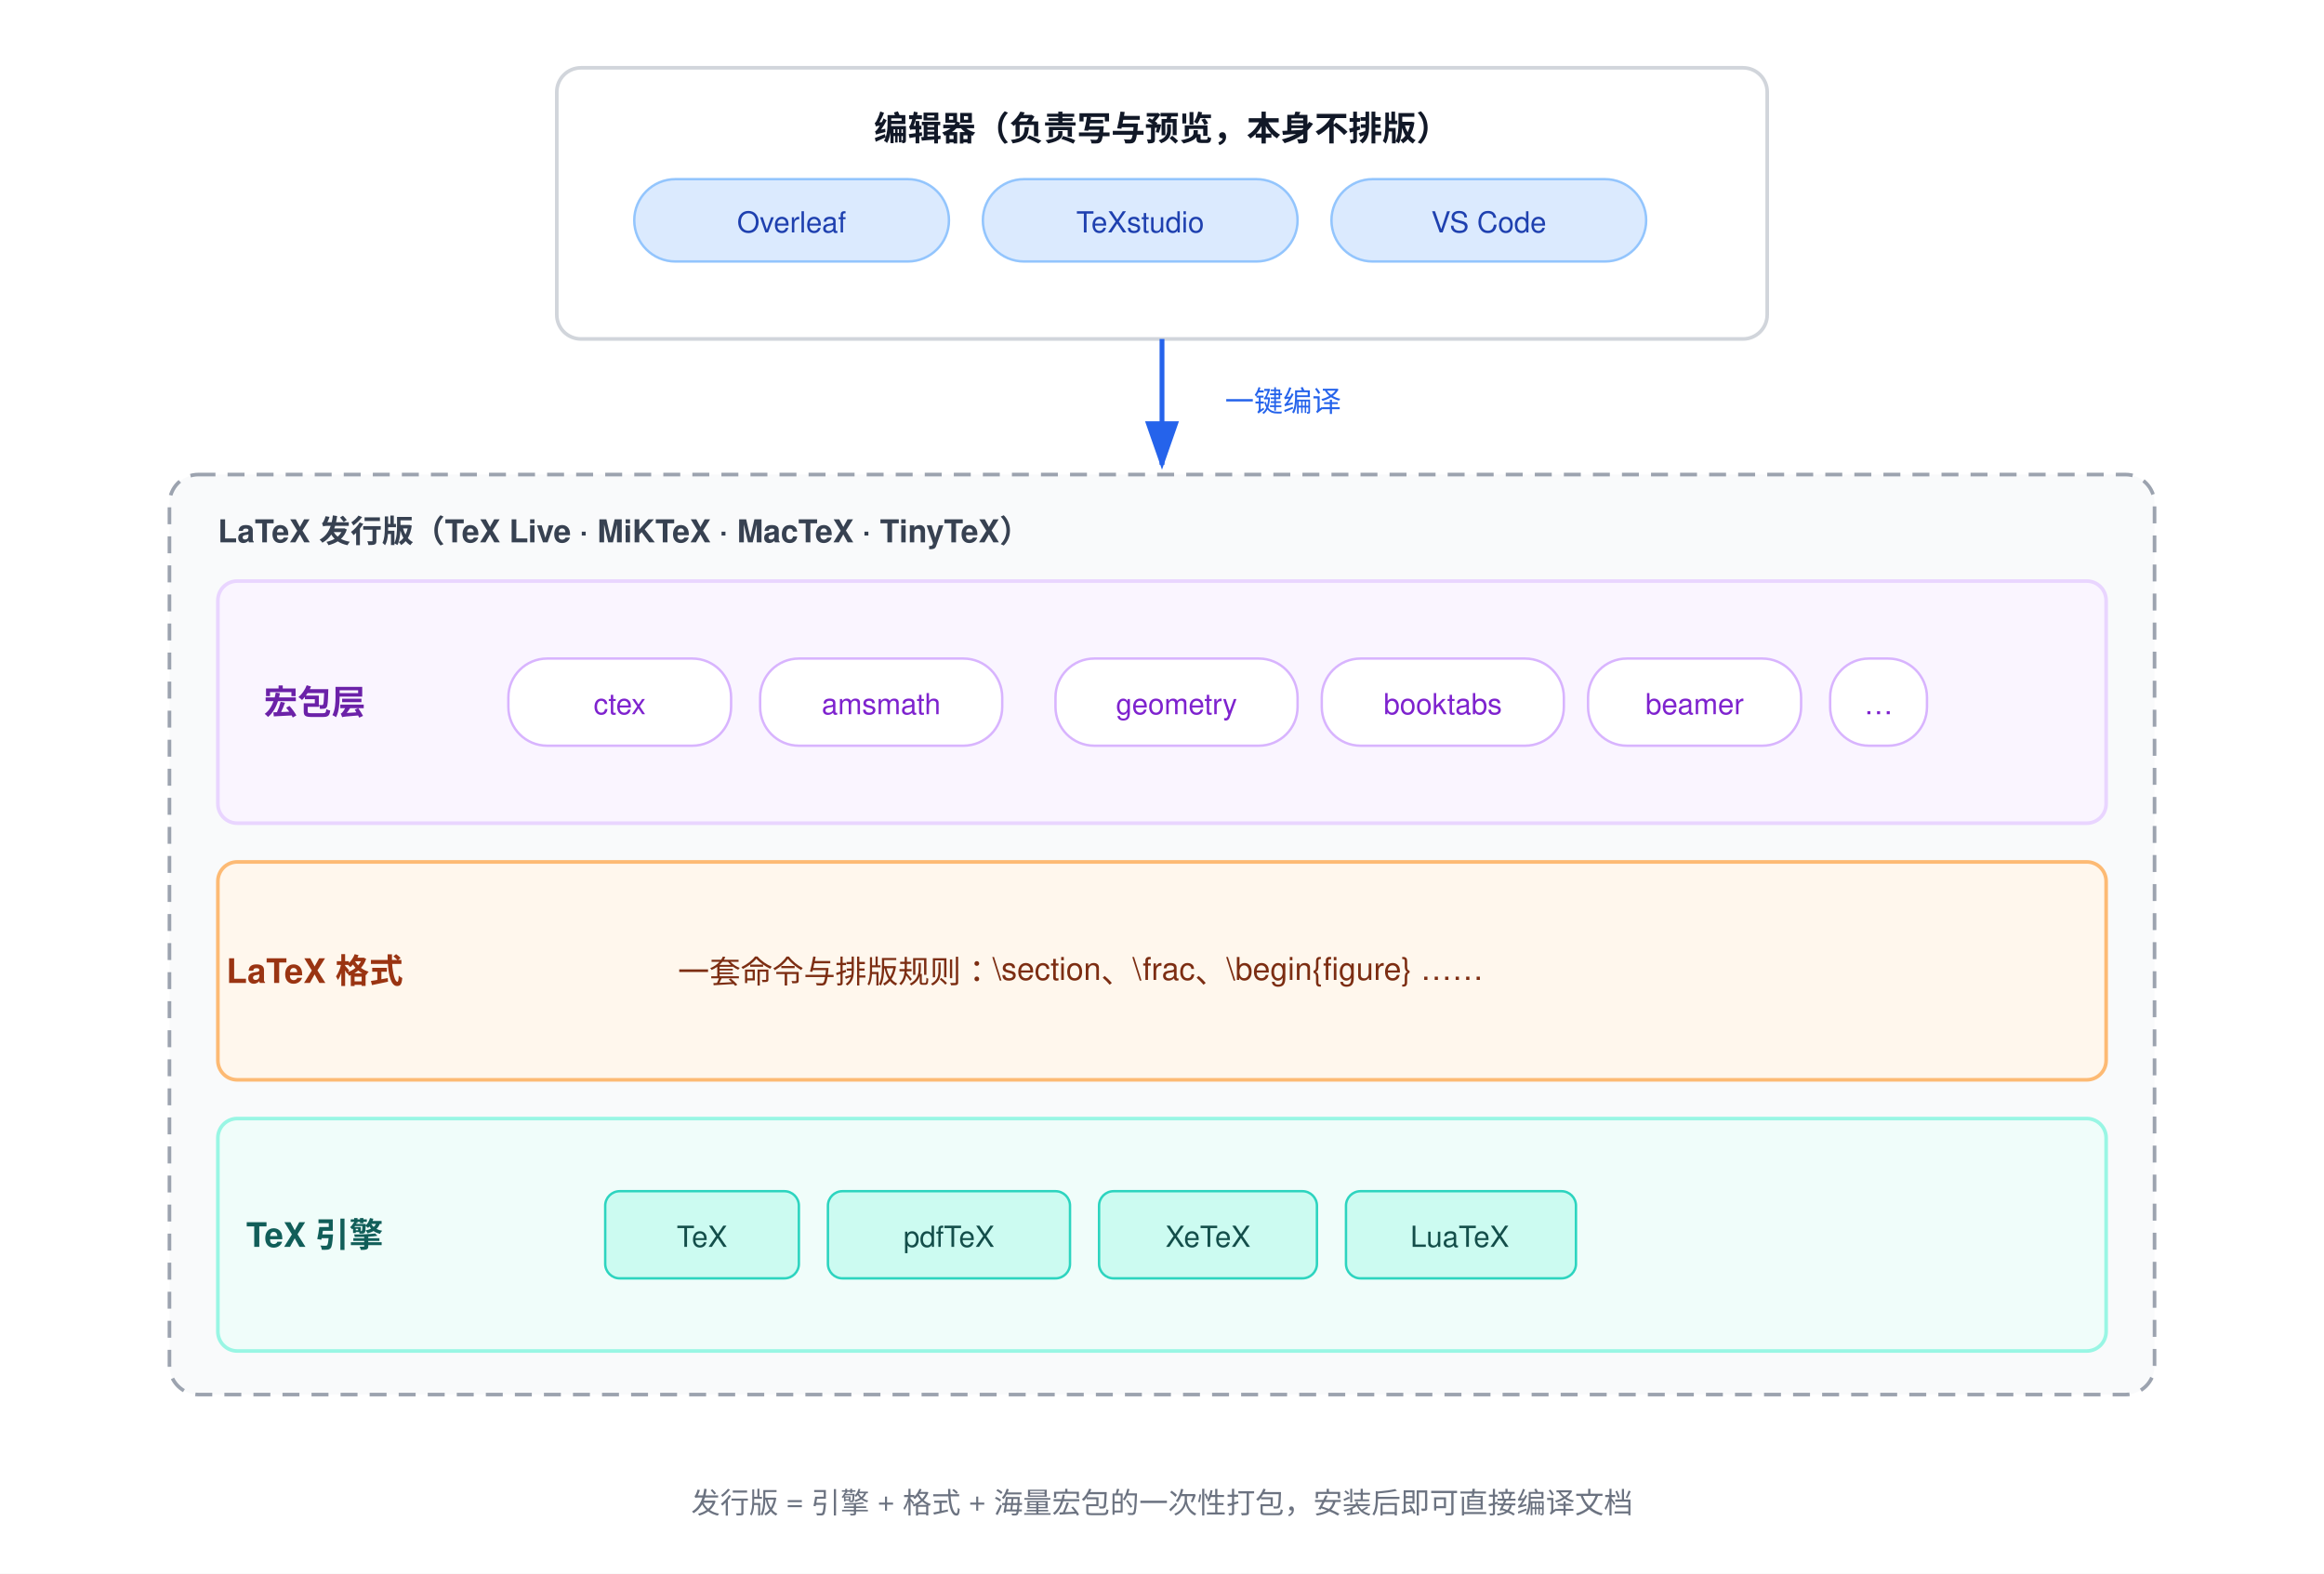
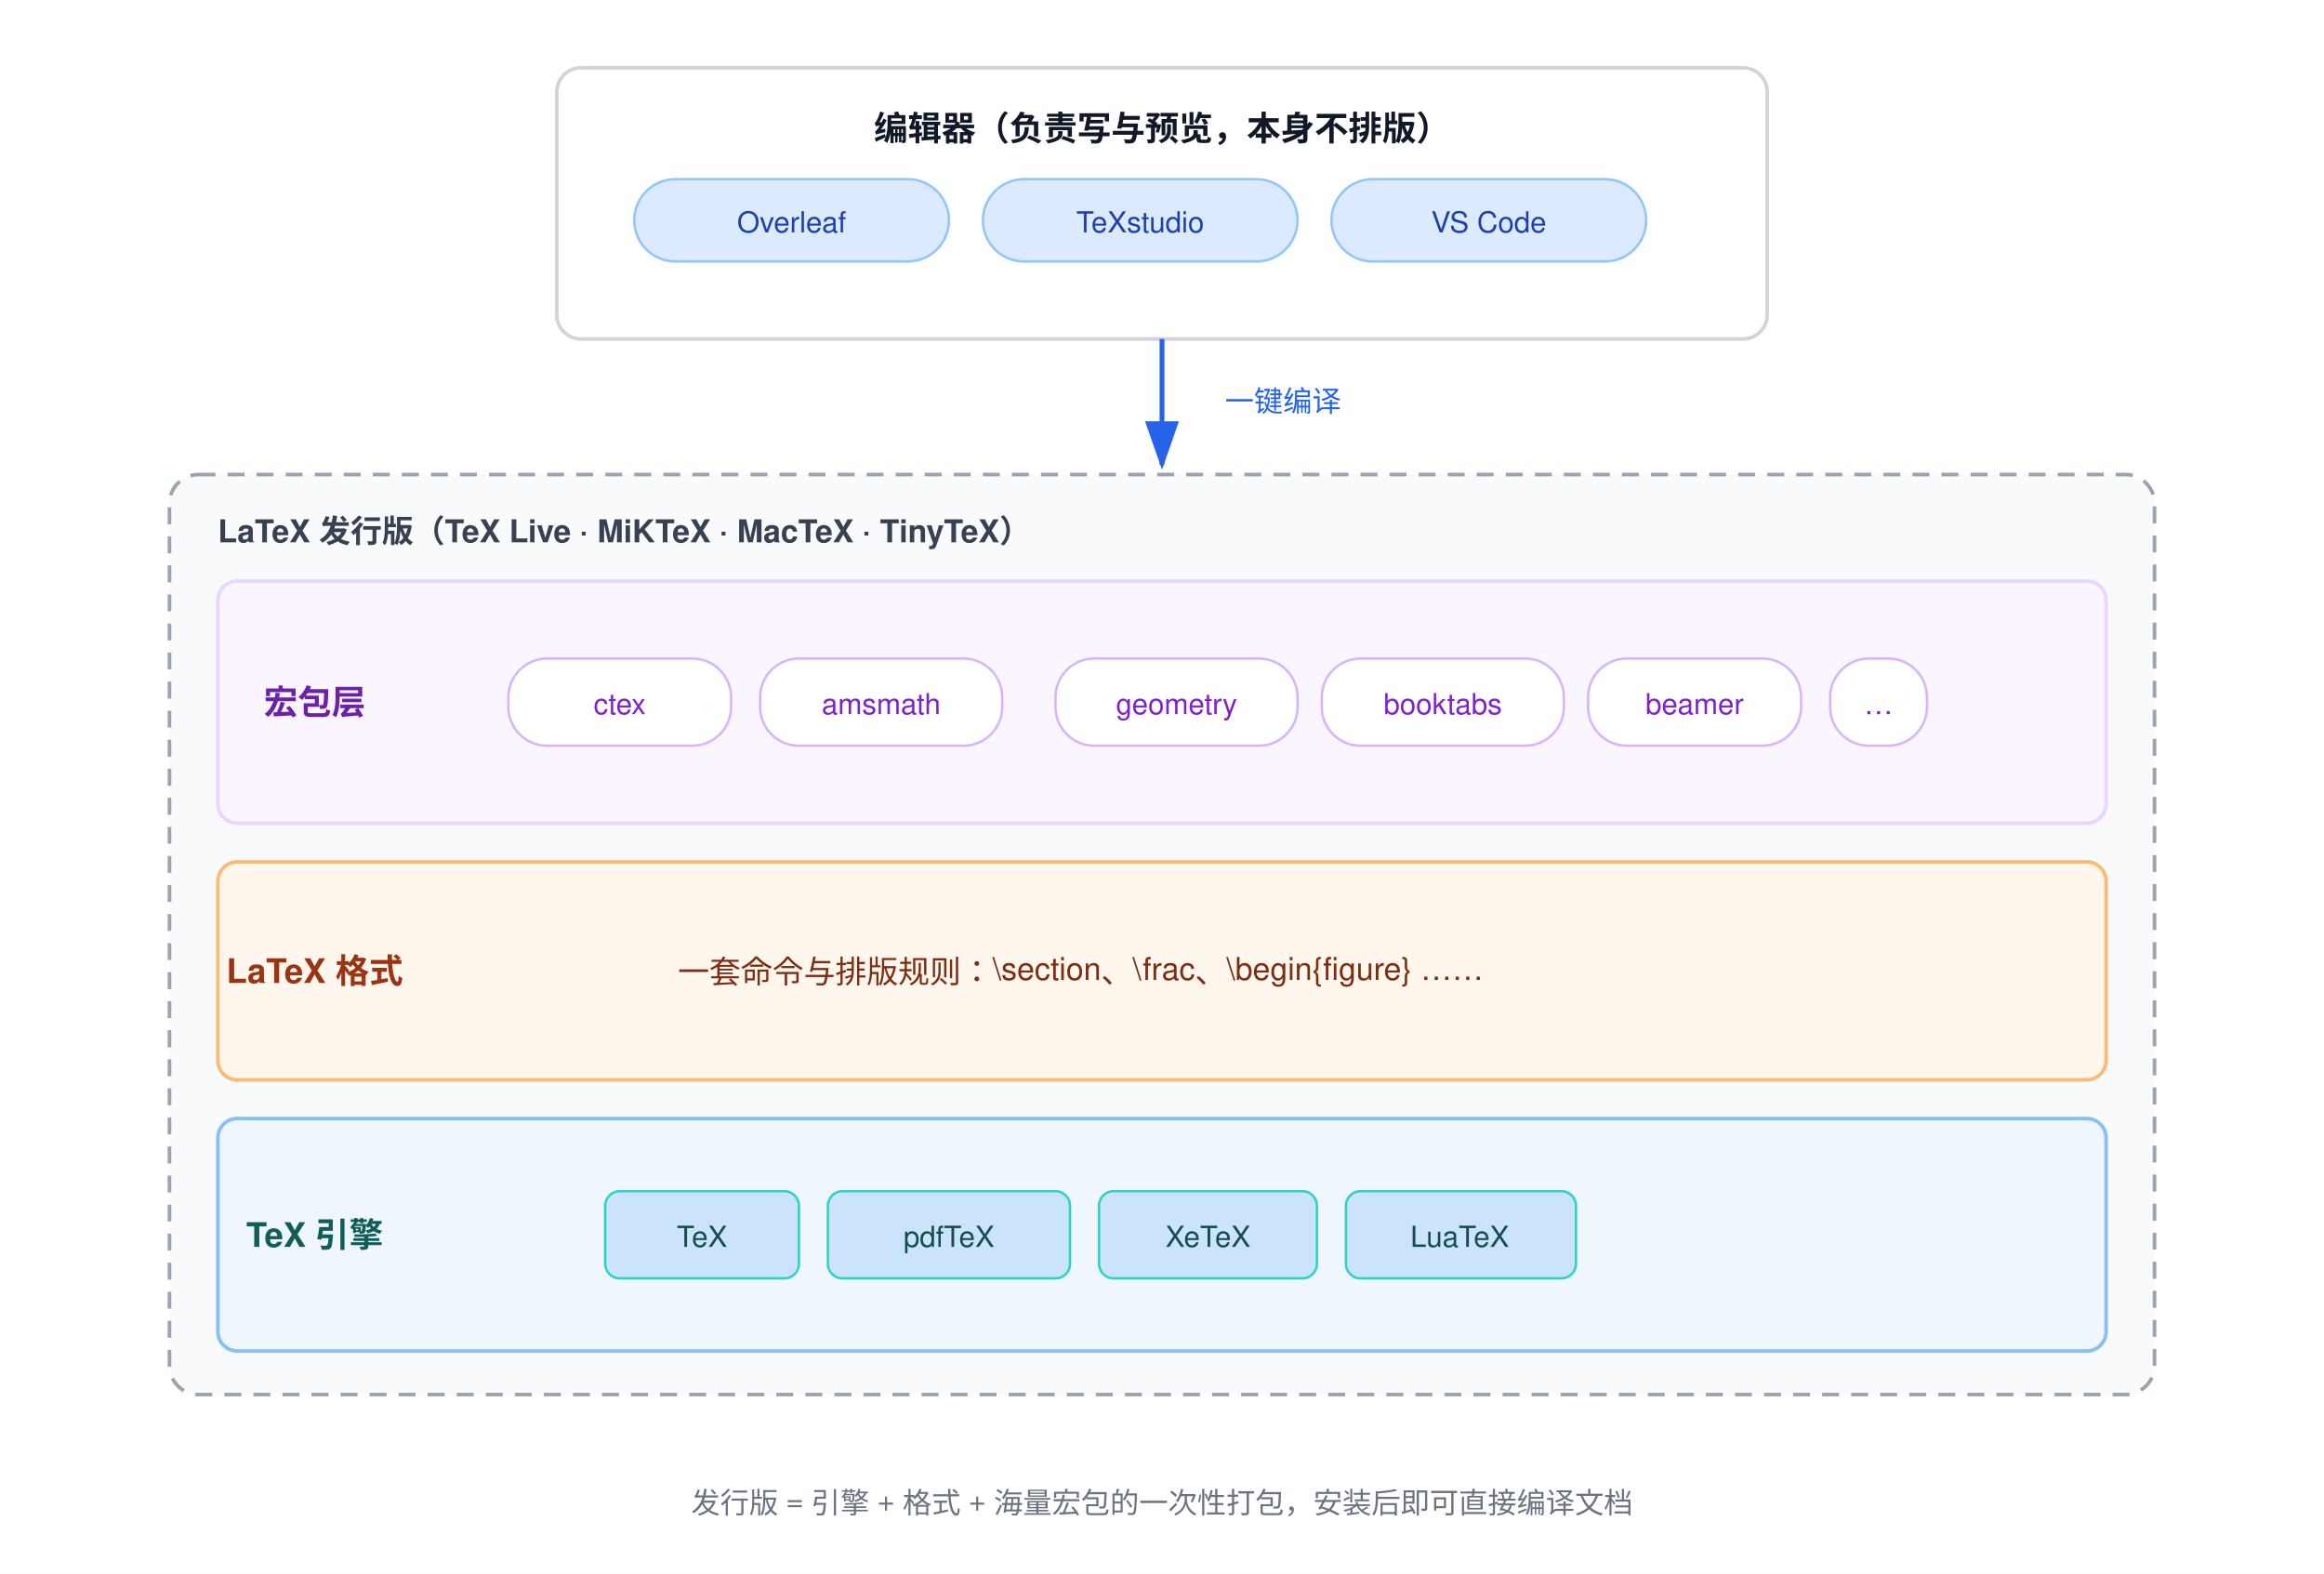
<svg xmlns="http://www.w3.org/2000/svg" viewBox="0 0 960 650" style="width:100%;height:auto;">
  <style>text { font-family: 'Helvetica Neue', Helvetica, Arial, 'PingFang SC', 'Microsoft YaHei', 'Microsoft JhengHei', 'SimHei', sans-serif; }</style>
  <defs>
    <marker id="arrow-blue" markerWidth="10" markerHeight="7" refX="9" refY="3.5" orient="auto">
      <polygon points="0 0, 10 3.5, 0 7" fill="#2563eb" />
    </marker>
  </defs>
  <rect width="960" height="650" fill="#ffffff" />
  <rect x="230" y="28" width="500" height="112" rx="10" fill="#ffffff" stroke="#d1d5db" stroke-width="1.5" />
  <text x="480" y="58" text-anchor="middle" font-size="14" font-weight="600" fill="#111827">编辑器（负责写与预览，本身不排版）</text>
  <rect x="262" y="74" width="130" height="34" rx="17" fill="#dbeafe" stroke="#93c5fd" stroke-width="1" />
  <text x="327" y="96" text-anchor="middle" font-size="12" fill="#1e40af">Overleaf</text>
  <rect x="406" y="74" width="130" height="34" rx="17" fill="#dbeafe" stroke="#93c5fd" stroke-width="1" />
  <text x="471" y="96" text-anchor="middle" font-size="12" fill="#1e40af">TeXstudio</text>
  <rect x="550" y="74" width="130" height="34" rx="17" fill="#dbeafe" stroke="#93c5fd" stroke-width="1" />
  <text x="615" y="96" text-anchor="middle" font-size="12" fill="#1e40af">VS Code</text>
  <line x1="480" y1="140" x2="480" y2="192" stroke="#2563eb" stroke-width="2" marker-end="url(#arrow-blue)" />
  <rect x="494" y="156" width="72" height="20" fill="#ffffff" opacity="0.95" />
  <text x="530" y="170" text-anchor="middle" font-size="12" fill="#2563eb">一键编译</text>
  <rect x="70" y="196" width="820" height="380" rx="12" fill="#f9fafb" stroke="#9ca3af" stroke-width="1.5" stroke-dasharray="7,5" />
  <text x="90" y="224" font-size="13" font-weight="600" fill="#374151">LaTeX 发行版（TeX Live · MiKTeX · MacTeX · TinyTeX）</text>
  <rect x="90" y="240" width="780" height="100" rx="8" fill="#faf5ff" stroke="#e9d5ff" stroke-width="1.5" />
  <text x="130" y="295" text-anchor="middle" font-size="14" font-weight="600" fill="#6b21a8">宏包层</text>
  <rect x="210" y="272" width="92" height="36" rx="16" fill="#ffffff" stroke="#d8b4fe" stroke-width="1" />
  <text x="256" y="295" text-anchor="middle" font-size="12" fill="#7e22ce">ctex</text>
  <rect x="314" y="272" width="100" height="36" rx="16" fill="#ffffff" stroke="#d8b4fe" stroke-width="1" />
  <text x="364" y="295" text-anchor="middle" font-size="12" fill="#7e22ce">amsmath</text>
  <rect x="436" y="272" width="100" height="36" rx="16" fill="#ffffff" stroke="#d8b4fe" stroke-width="1" />
  <text x="486" y="295" text-anchor="middle" font-size="12" fill="#7e22ce">geometry</text>
  <rect x="546" y="272" width="100" height="36" rx="16" fill="#ffffff" stroke="#d8b4fe" stroke-width="1" />
  <text x="596" y="295" text-anchor="middle" font-size="12" fill="#7e22ce">booktabs</text>
  <rect x="656" y="272" width="88" height="36" rx="16" fill="#ffffff" stroke="#d8b4fe" stroke-width="1" />
  <text x="700" y="295" text-anchor="middle" font-size="12" fill="#7e22ce">beamer</text>
  <rect x="756" y="272" width="40" height="36" rx="16" fill="#ffffff" stroke="#d8b4fe" stroke-width="1" />
  <text x="776" y="295" text-anchor="middle" font-size="12" fill="#7e22ce">…</text>
  <rect x="90" y="356" width="780" height="90" rx="8" fill="#fff7ed" stroke="#fdba74" stroke-width="1.5" />
  <text x="130" y="406" text-anchor="middle" font-size="14" font-weight="600" fill="#9a3412">LaTeX 格式</text>
  <text x="280" y="406" font-size="13" fill="#7c2d12">一套命令与排版规则：\section、\frac、\begin{figure} ……</text>
-   <rect x="90" y="462" width="780" height="96" rx="8" fill="#f0fdfa" stroke="#99f6e4" stroke-width="1.5" />
+   <rect x="90" y="462" width="780" height="96" rx="8" fill="#F0F6FD" stroke="#87BFF6" stroke-width="1.5" />
  <text x="130" y="515" text-anchor="middle" font-size="14" font-weight="600" fill="#115e59">TeX 引擎</text>
-   <rect x="250" y="492" width="80" height="36" rx="6" fill="#ccfbf1" stroke="#2dd4bf" stroke-width="1" />
+   <rect x="250" y="492" width="80" height="36" rx="6" fill="#CCE4FB" stroke="#2dd4bf" stroke-width="1" />
  <text x="290" y="515" text-anchor="middle" font-size="12" fill="#134e4a">TeX</text>
-   <rect x="342" y="492" width="100" height="36" rx="6" fill="#ccfbf1" stroke="#2dd4bf" stroke-width="1" />
+   <rect x="342" y="492" width="100" height="36" rx="6" fill="#CCE4FB" stroke="#2dd4bf" stroke-width="1" />
  <text x="392" y="515" text-anchor="middle" font-size="12" fill="#134e4a">pdfTeX</text>
-   <rect x="454" y="492" width="90" height="36" rx="6" fill="#ccfbf1" stroke="#2dd4bf" stroke-width="1" />
+   <rect x="454" y="492" width="90" height="36" rx="6" fill="#CCE4FB" stroke="#2dd4bf" stroke-width="1" />
  <text x="499" y="515" text-anchor="middle" font-size="12" fill="#134e4a">XeTeX</text>
-   <rect x="556" y="492" width="95" height="36" rx="6" fill="#ccfbf1" stroke="#2dd4bf" stroke-width="1" />
+   <rect x="556" y="492" width="95" height="36" rx="6" fill="#CCE4FB" stroke="#2dd4bf" stroke-width="1" />
  <text x="603" y="515" text-anchor="middle" font-size="12" fill="#134e4a">LuaTeX</text>
  <text x="480" y="625" text-anchor="middle" font-size="12" fill="#6b7280">发行版 = 引擎 + 格式 + 海量宏包的一次性打包，安装后即可直接编译文档</text>
</svg>
